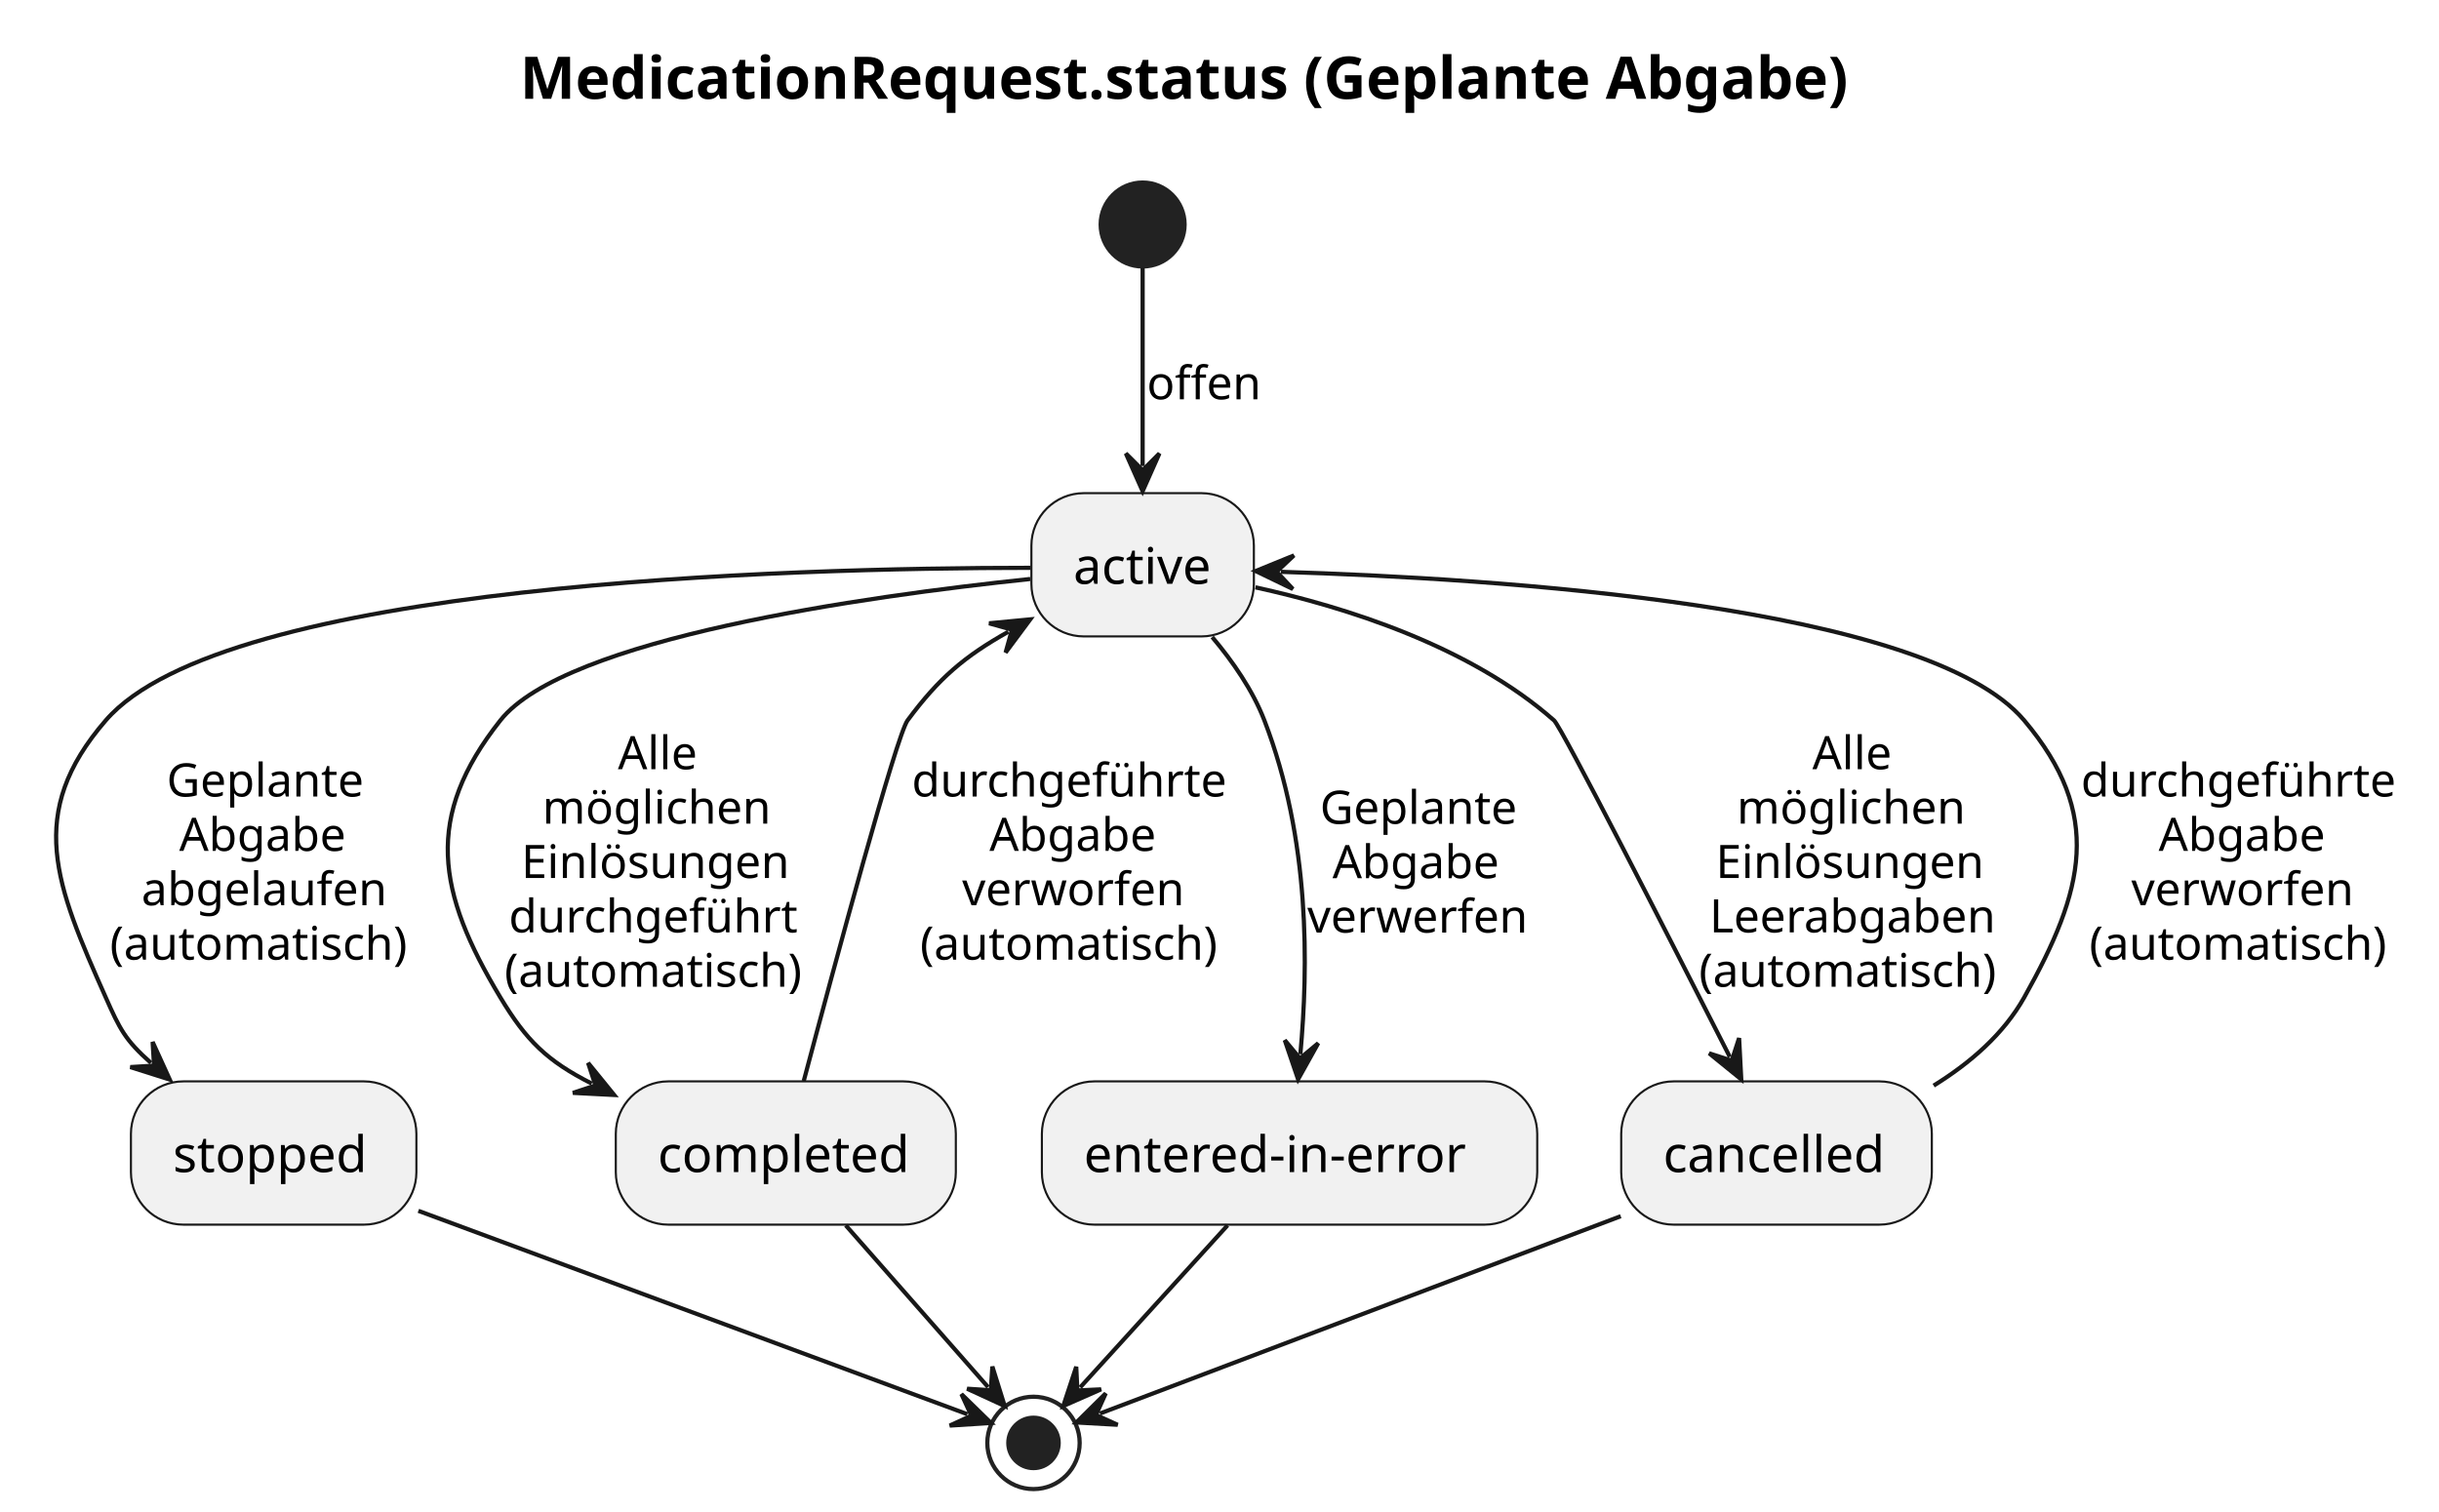
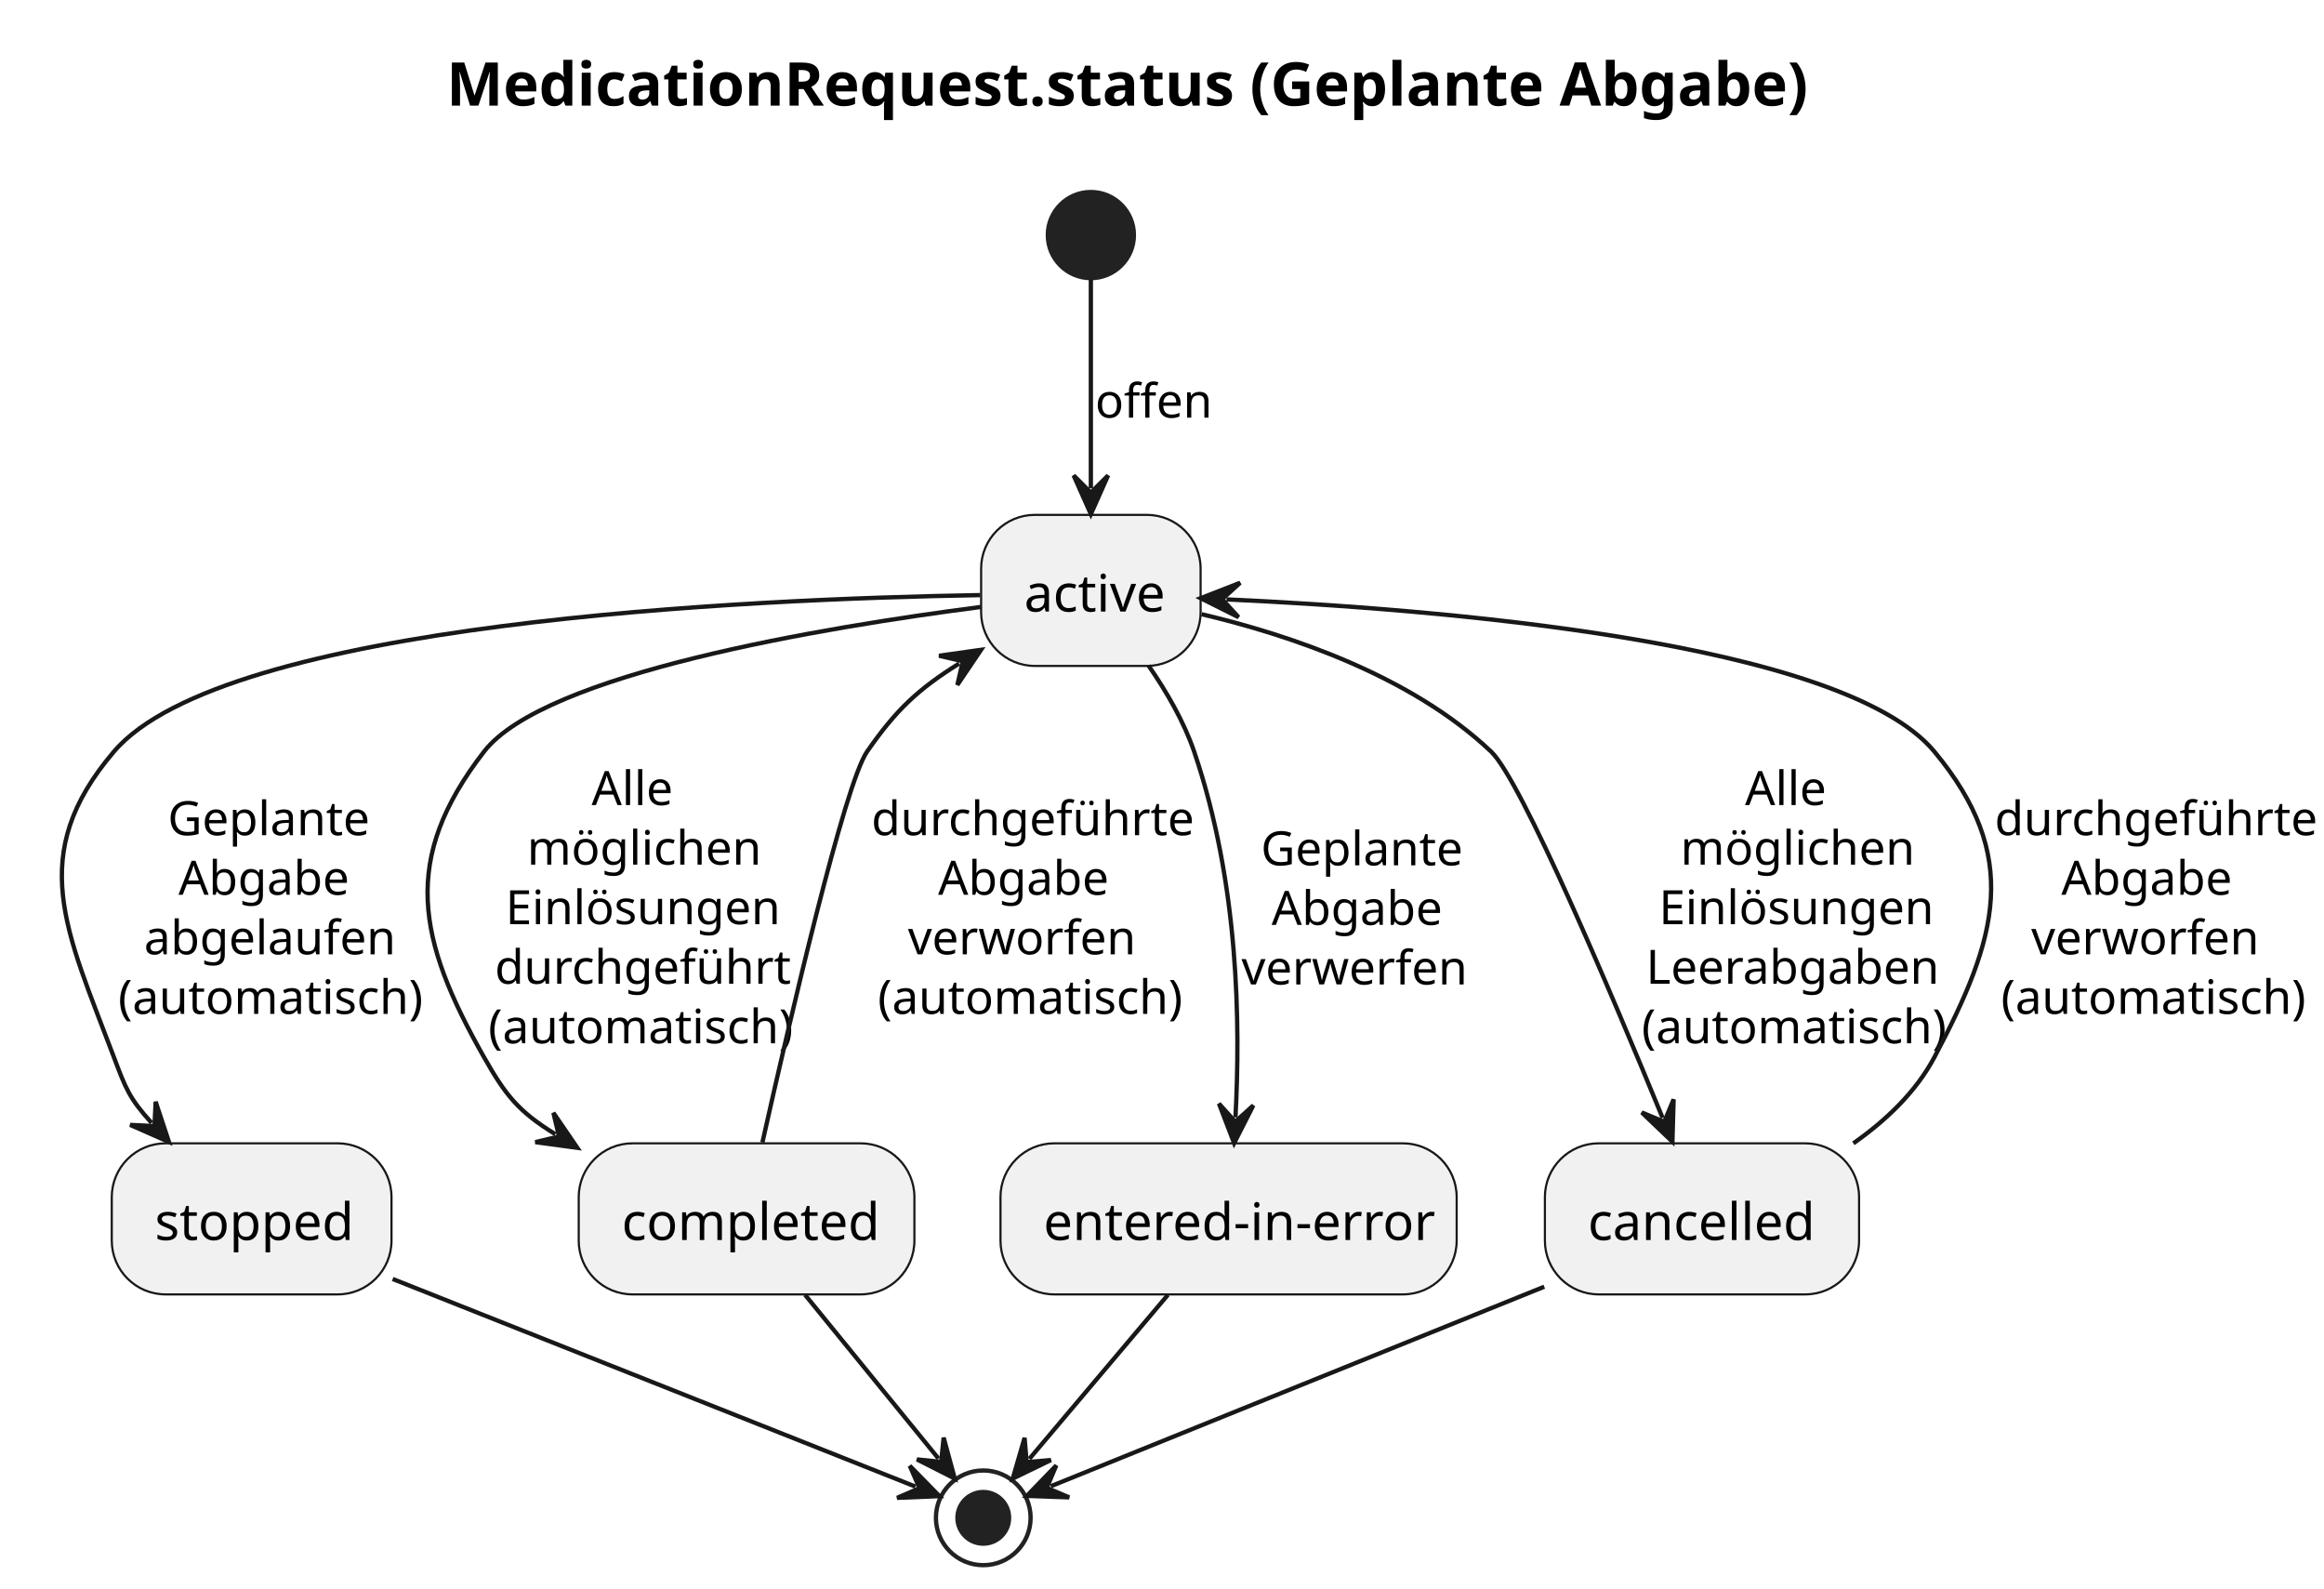
- <svg xmlns="http://www.w3.org/2000/svg" contentStyleType="text/css" height="360px" preserveAspectRatio="none" style="width:581px;height:360px;background:#FFFFFF;" version="1.1" viewBox="0 0 581 360" width="581px" zoomAndPan="magnify">
+ <svg xmlns="http://www.w3.org/2000/svg" contentStyleType="text/css" height="369px" preserveAspectRatio="none" style="width:540px;height:369px;background:#FFFFFF;" version="1.1" viewBox="0 0 540 369" width="540px" zoomAndPan="magnify">
  <defs />
  <g>
-     <text fill="#000000" font-family="sans-serif" font-size="14" font-weight="bold" lengthAdjust="spacing" textLength="320" x="123.855" y="23.535">MedicationRequest.status (Geplante Abgabe)</text>
-     <ellipse cx="272.19" cy="53.488" fill="#222222" rx="10" ry="10" style="stroke:#222222;stroke-width:1.0;" />
-     <rect fill="#F1F1F1" height="34.133" rx="12.5" ry="12.5" style="stroke:#181818;stroke-width:0.5;" width="53" x="245.69" y="117.488" />
-     <text fill="#000000" font-family="sans-serif" font-size="12" lengthAdjust="spacing" textLength="33" x="255.69" y="139.09">active</text>
-     <rect fill="#F1F1F1" height="34.133" rx="12.5" ry="12.5" style="stroke:#181818;stroke-width:0.5;" width="68" x="31.19" y="257.628" />
-     <text fill="#000000" font-family="sans-serif" font-size="12" lengthAdjust="spacing" textLength="48" x="41.19" y="279.23">stopped</text>
-     <rect fill="#F1F1F1" height="34.133" rx="12.5" ry="12.5" style="stroke:#181818;stroke-width:0.5;" width="81" x="146.69" y="257.628" />
-     <text fill="#000000" font-family="sans-serif" font-size="12" lengthAdjust="spacing" textLength="61" x="156.69" y="279.23">completed</text>
-     <rect fill="#F1F1F1" height="34.133" rx="12.5" ry="12.5" style="stroke:#181818;stroke-width:0.5;" width="118" x="248.19" y="257.628" />
-     <text fill="#000000" font-family="sans-serif" font-size="12" lengthAdjust="spacing" textLength="98" x="258.19" y="279.23">entered-in-error</text>
-     <rect fill="#F1F1F1" height="34.133" rx="12.5" ry="12.5" style="stroke:#181818;stroke-width:0.5;" width="74" x="386.19" y="257.628" />
-     <text fill="#000000" font-family="sans-serif" font-size="12" lengthAdjust="spacing" textLength="54" x="396.19" y="279.23">cancelled</text>
-     <ellipse cx="246.19" cy="343.758" fill="none" rx="11" ry="11" style="stroke:#222222;stroke-width:1.0;" />
-     <ellipse cx="246.19" cy="343.758" fill="#222222" rx="6" ry="6" style="stroke:#222222;stroke-width:1.0;" />
+     <text fill="#000000" font-family="sans-serif" font-size="14" font-weight="bold" lengthAdjust="spacing" textLength="319" x="103.735" y="24.533">MedicationRequest.status (Geplante Abgabe)</text>
+     <ellipse cx="253.47" cy="54.609" fill="#222222" rx="10" ry="10" style="stroke:#222222;stroke-width:1.0;" />
+     <rect fill="#F1F1F1" height="35.094" rx="12.5" ry="12.5" style="stroke:#181818;stroke-width:0.5;" width="51" x="227.97" y="119.609" />
+     <text fill="#000000" font-family="sans-serif" font-size="12" lengthAdjust="spacing" textLength="31" x="237.97" y="142.066">active</text>
+     <rect fill="#F1F1F1" height="35.094" rx="12.5" ry="12.5" style="stroke:#181818;stroke-width:0.5;" width="65" x="25.97" y="265.609" />
+     <text fill="#000000" font-family="sans-serif" font-size="12" lengthAdjust="spacing" textLength="45" x="35.97" y="288.066">stopped</text>
+     <rect fill="#F1F1F1" height="35.094" rx="12.5" ry="12.5" style="stroke:#181818;stroke-width:0.5;" width="78" x="134.47" y="265.609" />
+     <text fill="#000000" font-family="sans-serif" font-size="12" lengthAdjust="spacing" textLength="58" x="144.47" y="288.066">completed</text>
+     <rect fill="#F1F1F1" height="35.094" rx="12.5" ry="12.5" style="stroke:#181818;stroke-width:0.5;" width="106" x="232.47" y="265.609" />
+     <text fill="#000000" font-family="sans-serif" font-size="12" lengthAdjust="spacing" textLength="86" x="242.47" y="288.066">entered-in-error</text>
+     <rect fill="#F1F1F1" height="35.094" rx="12.5" ry="12.5" style="stroke:#181818;stroke-width:0.5;" width="73" x="358.97" y="265.609" />
+     <text fill="#000000" font-family="sans-serif" font-size="12" lengthAdjust="spacing" textLength="53" x="368.97" y="288.066">cancelled</text>
+     <ellipse cx="228.47" cy="352.609" fill="none" rx="11" ry="11" style="stroke:#222222;stroke-width:1.0;" />
+     <ellipse cx="228.47" cy="352.609" fill="#222222" rx="6" ry="6" style="stroke:#222222;stroke-width:1.0;" />
    <g id="link_start_active">
-       <path d="M272.19,63.868 C272.19,76.958 272.19,94.908 272.19,111.028 " fill="none" id="start-to-active" style="stroke:#181818;stroke-width:1.0;" />
-       <polygon fill="#181818" points="272.19,117.028,276.19,108.028,272.19,112.028,268.19,108.028,272.19,117.028" style="stroke:#181818;stroke-width:1.0;" />
-       <text fill="#000000" font-family="sans-serif" font-size="11" lengthAdjust="spacing" textLength="28" x="273.19" y="95.123">offen</text>
+       <path d="M253.47,64.839 C253.47,78.139 253.47,96.899 253.47,113.449 " fill="none" id="start-to-active" style="stroke:#181818;stroke-width:1.0;" />
+       <polygon fill="#181818" points="253.47,119.449,257.47,110.449,253.47,114.449,249.47,110.449,253.47,119.449" style="stroke:#181818;stroke-width:1.0;" />
+       <text fill="#000000" font-family="sans-serif" font-size="11" lengthAdjust="spacing" textLength="26" x="254.47" y="97.028">offen</text>
    </g>
    <g id="link_active_stopped">
-       <path d="M245.54,135.278 C187.67,135.288 53.46,138.928 25.19,171.628 C6,193.818 13.27,210.828 25.19,237.628 C28.53,245.148 29.809,247.779 35.949,253.219 " fill="none" id="active-to-stopped" style="stroke:#181818;stroke-width:1.0;" />
-       <polygon fill="#181818" points="40.44,257.198,36.356,248.236,36.698,253.882,31.051,254.224,40.44,257.198" style="stroke:#181818;stroke-width:1.0;" />
-       <text fill="#000000" font-family="sans-serif" font-size="11" lengthAdjust="spacing" textLength="47" x="39.69" y="189.763">Geplante</text>
-       <text fill="#000000" font-family="sans-serif" font-size="11" lengthAdjust="spacing" textLength="41" x="42.69" y="202.718">Abgabe</text>
-       <text fill="#000000" font-family="sans-serif" font-size="11" lengthAdjust="spacing" textLength="59" x="33.69" y="215.673">abgelaufen</text>
-       <text fill="#000000" font-family="sans-serif" font-size="11" lengthAdjust="spacing" textLength="74" x="26.19" y="228.628">(automatisch)</text>
+       <path d="M227.74,138.249 C173.87,139.149 52.1,144.529 26.47,174.609 C6,198.629 15.35,216.079 26.47,245.609 C29.2,252.869 30.066,255.178 35.225,260.858 " fill="none" id="active-to-stopped" style="stroke:#181818;stroke-width:1.0;" />
+       <polygon fill="#181818" points="39.26,265.299,36.169,255.948,35.898,261.599,30.248,261.327,39.26,265.299" style="stroke:#181818;stroke-width:1.0;" />
+       <text fill="#000000" font-family="sans-serif" font-size="11" lengthAdjust="spacing" textLength="43" x="38.97" y="194.028">Geplante</text>
+       <text fill="#000000" font-family="sans-serif" font-size="11" lengthAdjust="spacing" textLength="38" x="41.47" y="207.864">Abgabe</text>
+       <text fill="#000000" font-family="sans-serif" font-size="11" lengthAdjust="spacing" textLength="54" x="33.47" y="221.7">abgelaufen</text>
+       <text fill="#000000" font-family="sans-serif" font-size="11" lengthAdjust="spacing" textLength="66" x="27.47" y="235.536">(automatisch)</text>
    </g>
    <g id="link_active_completed">
-       <path d="M245.42,137.938 C205.82,142.088 134.65,152.098 119.19,171.628 C100.98,194.628 104.07,212.488 119.19,237.628 C125.39,247.928 130.28,252.733 140.96,258.153 " fill="none" id="active-to-completed" style="stroke:#181818;stroke-width:1.0;" />
-       <polygon fill="#181818" points="146.31,260.868,140.095,253.228,141.851,258.606,136.474,260.362,146.31,260.868" style="stroke:#181818;stroke-width:1.0;" />
-       <text fill="#000000" font-family="sans-serif" font-size="11" lengthAdjust="spacing" textLength="20" x="147.19" y="183.263">Alle</text>
-       <text fill="#000000" font-family="sans-serif" font-size="11" lengthAdjust="spacing" textLength="56" x="129.19" y="196.218">möglichen</text>
-       <text fill="#000000" font-family="sans-serif" font-size="11" lengthAdjust="spacing" textLength="66" x="124.19" y="209.173">Einlösungen</text>
-       <text fill="#000000" font-family="sans-serif" font-size="11" lengthAdjust="spacing" textLength="72" x="121.19" y="222.128">durchgeführt</text>
-       <text fill="#000000" font-family="sans-serif" font-size="11" lengthAdjust="spacing" textLength="74" x="120.19" y="235.083">(automatisch)</text>
+       <path d="M227.86,141.009 C191.16,145.759 126.47,156.509 112.47,174.609 C93.15,199.559 96.9,218.159 112.47,245.609 C117.46,254.409 120.403,258.169 129.043,263.499 " fill="none" id="active-to-completed" style="stroke:#181818;stroke-width:1.0;" />
+       <polygon fill="#181818" points="134.15,266.649,128.59,258.52,129.895,264.024,124.39,265.328,134.15,266.649" style="stroke:#181818;stroke-width:1.0;" />
+       <text fill="#000000" font-family="sans-serif" font-size="11" lengthAdjust="spacing" textLength="18" x="137.47" y="187.028">Alle</text>
+       <text fill="#000000" font-family="sans-serif" font-size="11" lengthAdjust="spacing" textLength="48" x="122.47" y="200.864">möglichen</text>
+       <text fill="#000000" font-family="sans-serif" font-size="11" lengthAdjust="spacing" textLength="58" x="117.47" y="214.7">Einlösungen</text>
+       <text fill="#000000" font-family="sans-serif" font-size="11" lengthAdjust="spacing" textLength="63" x="114.97" y="228.536">durchgeführt</text>
+       <text fill="#000000" font-family="sans-serif" font-size="11" lengthAdjust="spacing" textLength="66" x="113.47" y="242.372">(automatisch)</text>
    </g>
    <g id="link_completed_active">
-       <path d="M191.46,257.538 C198.87,229.658 213.58,175.138 216.19,171.628 C223.69,161.498 229.734,156.406 240.194,150.506 " fill="none" id="completed-to-active" style="stroke:#181818;stroke-width:1.0;" />
-       <polygon fill="#181818" points="245.42,147.558,235.616,148.496,241.065,150.015,239.546,155.464,245.42,147.558" style="stroke:#181818;stroke-width:1.0;" />
-       <text fill="#000000" font-family="sans-serif" font-size="11" lengthAdjust="spacing" textLength="78" x="217.19" y="189.763">durchgeführte</text>
-       <text fill="#000000" font-family="sans-serif" font-size="11" lengthAdjust="spacing" textLength="41" x="235.69" y="202.718">Abgabe</text>
-       <text fill="#000000" font-family="sans-serif" font-size="11" lengthAdjust="spacing" textLength="54" x="229.19" y="215.673">verworfen</text>
-       <text fill="#000000" font-family="sans-serif" font-size="11" lengthAdjust="spacing" textLength="74" x="219.19" y="228.628">(automatisch)</text>
+       <path d="M177.15,265.409 C183.48,237.119 196.27,182.099 201.47,174.609 C208.2,164.909 213.293,160.13 222.873,154.14 " fill="none" id="completed-to-active" style="stroke:#181818;stroke-width:1.0;" />
+       <polygon fill="#181818" points="227.96,150.959,218.208,152.339,223.72,153.61,222.45,159.122,227.96,150.959" style="stroke:#181818;stroke-width:1.0;" />
+       <text fill="#000000" font-family="sans-serif" font-size="11" lengthAdjust="spacing" textLength="69" x="202.47" y="194.028">durchgeführte</text>
+       <text fill="#000000" font-family="sans-serif" font-size="11" lengthAdjust="spacing" textLength="38" x="217.97" y="207.864">Abgabe</text>
+       <text fill="#000000" font-family="sans-serif" font-size="11" lengthAdjust="spacing" textLength="52" x="210.97" y="221.7">verworfen</text>
+       <text fill="#000000" font-family="sans-serif" font-size="11" lengthAdjust="spacing" textLength="66" x="203.97" y="235.536">(automatisch)</text>
    </g>
    <g id="link_active_entered-in-error">
-       <path d="M288.76,151.778 C293.64,157.558 298.41,164.428 301.19,171.628 C312.17,200.108 311.642,230.423 309.762,251.163 " fill="none" id="active-to-entered-in-error" style="stroke:#181818;stroke-width:1.0;" />
-       <polygon fill="#181818" points="309.22,257.138,314.016,248.536,309.671,252.159,306.049,247.814,309.22,257.138" style="stroke:#181818;stroke-width:1.0;" />
-       <text fill="#000000" font-family="sans-serif" font-size="11" lengthAdjust="spacing" textLength="47" x="314.42" y="196.263">Geplante</text>
-       <text fill="#000000" font-family="sans-serif" font-size="11" lengthAdjust="spacing" textLength="41" x="317.42" y="209.218">Abgabe</text>
-       <text fill="#000000" font-family="sans-serif" font-size="11" lengthAdjust="spacing" textLength="53" x="311.42" y="222.173">verwerfen</text>
+       <path d="M266.87,154.619 C270.99,160.579 275.07,167.569 277.47,174.609 C287.96,205.439 288.191,238.028 287.071,259.587 " fill="none" id="active-to-entered-in-error" style="stroke:#181818;stroke-width:1.0;" />
+       <polygon fill="#181818" points="286.76,265.579,291.221,256.799,287.019,260.586,283.232,256.384,286.76,265.579" style="stroke:#181818;stroke-width:1.0;" />
+       <text fill="#000000" font-family="sans-serif" font-size="11" lengthAdjust="spacing" textLength="43" x="292.97" y="201.028">Geplante</text>
+       <text fill="#000000" font-family="sans-serif" font-size="11" lengthAdjust="spacing" textLength="38" x="295.47" y="214.864">Abgabe</text>
+       <text fill="#000000" font-family="sans-serif" font-size="11" lengthAdjust="spacing" textLength="52" x="288.47" y="228.7">verwerfen</text>
    </g>
    <g id="link_active_cancelled">
-       <path d="M299.05,139.928 C320.45,144.608 350.06,153.888 370.19,171.628 C371.97,173.188 397.58,223.31 412.07,251.8 " fill="none" id="active-to-cancelled" style="stroke:#181818;stroke-width:1.0;" />
-       <polygon fill="#181818" points="414.79,257.148,414.275,247.313,412.523,252.692,407.145,250.94,414.79,257.148" style="stroke:#181818;stroke-width:1.0;" />
-       <text fill="#000000" font-family="sans-serif" font-size="11" lengthAdjust="spacing" textLength="20" x="431.73" y="183.263">Alle</text>
-       <text fill="#000000" font-family="sans-serif" font-size="11" lengthAdjust="spacing" textLength="56" x="413.73" y="196.218">möglichen</text>
-       <text fill="#000000" font-family="sans-serif" font-size="11" lengthAdjust="spacing" textLength="66" x="408.73" y="209.173">Einlösungen</text>
-       <text fill="#000000" font-family="sans-serif" font-size="11" lengthAdjust="spacing" textLength="69" x="407.23" y="222.128">Leerabgaben</text>
-       <text fill="#000000" font-family="sans-serif" font-size="11" lengthAdjust="spacing" textLength="74" x="404.73" y="235.083">(automatisch)</text>
+       <path d="M279.21,142.689 C299.66,147.509 327.83,156.949 346.47,174.609 C353.5,181.279 374.578,231.14 386.318,259.69 " fill="none" id="active-to-cancelled" style="stroke:#181818;stroke-width:1.0;" />
+       <polygon fill="#181818" points="388.6,265.239,388.877,255.394,386.699,260.615,381.478,258.437,388.6,265.239" style="stroke:#181818;stroke-width:1.0;" />
+       <text fill="#000000" font-family="sans-serif" font-size="11" lengthAdjust="spacing" textLength="18" x="405.47" y="187.028">Alle</text>
+       <text fill="#000000" font-family="sans-serif" font-size="11" lengthAdjust="spacing" textLength="48" x="390.47" y="200.864">möglichen</text>
+       <text fill="#000000" font-family="sans-serif" font-size="11" lengthAdjust="spacing" textLength="58" x="385.47" y="214.7">Einlösungen</text>
+       <text fill="#000000" font-family="sans-serif" font-size="11" lengthAdjust="spacing" textLength="64" x="382.47" y="228.536">Leerabgaben</text>
+       <text fill="#000000" font-family="sans-serif" font-size="11" lengthAdjust="spacing" textLength="66" x="381.47" y="242.372">(automatisch)</text>
    </g>
    <g id="link_cancelled_active">
-       <path d="M460.62,258.638 C469.21,253.328 477.26,246.418 482.19,237.628 C496.54,212.038 501.09,194.058 482.19,171.628 C459.06,144.188 356.387,137.813 305.107,136.233 " fill="none" id="cancelled-to-active" style="stroke:#181818;stroke-width:1.0;" />
-       <polygon fill="#181818" points="299.11,136.048,307.983,140.324,304.108,136.202,308.229,132.327,299.11,136.048" style="stroke:#181818;stroke-width:1.0;" />
-       <text fill="#000000" font-family="sans-serif" font-size="11" lengthAdjust="spacing" textLength="78" x="495.71" y="189.763">durchgeführte</text>
-       <text fill="#000000" font-family="sans-serif" font-size="11" lengthAdjust="spacing" textLength="41" x="514.21" y="202.718">Abgabe</text>
-       <text fill="#000000" font-family="sans-serif" font-size="11" lengthAdjust="spacing" textLength="54" x="507.71" y="215.673">verworfen</text>
-       <text fill="#000000" font-family="sans-serif" font-size="11" lengthAdjust="spacing" textLength="74" x="497.71" y="228.628">(automatisch)</text>
+       <path d="M430.64,265.609 C438.18,260.329 445.17,253.699 449.47,245.609 C464.27,217.739 469.63,198.879 449.47,174.609 C428.06,148.849 333.034,141.455 284.974,139.245 " fill="none" id="cancelled-to-active" style="stroke:#181818;stroke-width:1.0;" />
+       <polygon fill="#181818" points="278.98,138.969,287.787,143.379,283.975,139.199,288.154,135.387,278.98,138.969" style="stroke:#181818;stroke-width:1.0;" />
+       <text fill="#000000" font-family="sans-serif" font-size="11" lengthAdjust="spacing" textLength="69" x="463.47" y="194.028">durchgeführte</text>
+       <text fill="#000000" font-family="sans-serif" font-size="11" lengthAdjust="spacing" textLength="38" x="478.97" y="207.864">Abgabe</text>
+       <text fill="#000000" font-family="sans-serif" font-size="11" lengthAdjust="spacing" textLength="52" x="471.97" y="221.7">verworfen</text>
+       <text fill="#000000" font-family="sans-serif" font-size="11" lengthAdjust="spacing" textLength="66" x="464.97" y="235.536">(automatisch)</text>
    </g>
    <g id="link_stopped_end">
-       <path d="M99.66,288.468 C141.71,304.048 204.754,327.403 230.444,336.923 " fill="none" id="stopped-to-end" style="stroke:#181818;stroke-width:1.0;" />
-       <polygon fill="#181818" points="236.07,339.008,229.021,332.13,231.382,337.271,226.241,339.632,236.07,339.008" style="stroke:#181818;stroke-width:1.0;" />
+       <path d="M91.24,297.119 C130.42,312.679 188.173,335.616 212.713,345.356 " fill="none" id="stopped-to-end" style="stroke:#181818;stroke-width:1.0;" />
+       <polygon fill="#181818" points="218.29,347.569,211.4,340.531,213.643,345.725,208.449,347.967,218.29,347.569" style="stroke:#181818;stroke-width:1.0;" />
    </g>
    <g id="link_entered-in-error_end">
-       <path d="M292.42,291.928 C280.01,305.568 266.845,320.037 257.315,330.527 " fill="none" id="entered-in-error-to-end" style="stroke:#181818;stroke-width:1.0;" />
-       <polygon fill="#181818" points="253.28,334.968,262.293,330.997,256.642,331.267,256.371,325.617,253.28,334.968" style="stroke:#181818;stroke-width:1.0;" />
+       <path d="M271.38,300.799 C259.9,314.379 248.07,328.384 239.19,338.904 " fill="none" id="entered-in-error-to-end" style="stroke:#181818;stroke-width:1.0;" />
+       <polygon fill="#181818" points="235.32,343.489,244.182,339.192,238.545,339.669,238.069,334.032,235.32,343.489" style="stroke:#181818;stroke-width:1.0;" />
    </g>
    <g id="link_completed_end">
-       <path d="M201.47,291.928 C213.48,305.568 226.149,319.972 235.369,330.462 " fill="none" id="completed-to-end" style="stroke:#181818;stroke-width:1.0;" />
-       <polygon fill="#181818" points="239.33,334.968,236.393,325.568,236.029,331.213,230.384,330.849,239.33,334.968" style="stroke:#181818;stroke-width:1.0;" />
+       <path d="M187.06,300.799 C198.13,314.379 209.49,328.318 218.06,338.838 " fill="none" id="completed-to-end" style="stroke:#181818;stroke-width:1.0;" />
+       <polygon fill="#181818" points="221.85,343.489,219.267,333.985,218.692,339.613,213.065,339.038,221.85,343.489" style="stroke:#181818;stroke-width:1.0;" />
    </g>
    <g id="link_cancelled_end">
-       <path d="M386.08,289.748 C344.93,305.348 286.691,327.413 262.011,336.763 " fill="none" id="cancelled-to-end" style="stroke:#181818;stroke-width:1.0;" />
-       <polygon fill="#181818" points="256.4,338.888,266.233,339.44,261.076,337.117,263.399,331.959,256.4,338.888" style="stroke:#181818;stroke-width:1.0;" />
+       <path d="M358.82,298.919 C320.22,314.519 267.443,335.862 244.153,345.272 " fill="none" id="cancelled-to-end" style="stroke:#181818;stroke-width:1.0;" />
+       <polygon fill="#181818" points="238.59,347.519,248.433,347.857,243.226,345.646,245.436,340.439,238.59,347.519" style="stroke:#181818;stroke-width:1.0;" />
    </g>
  </g>
</svg>
